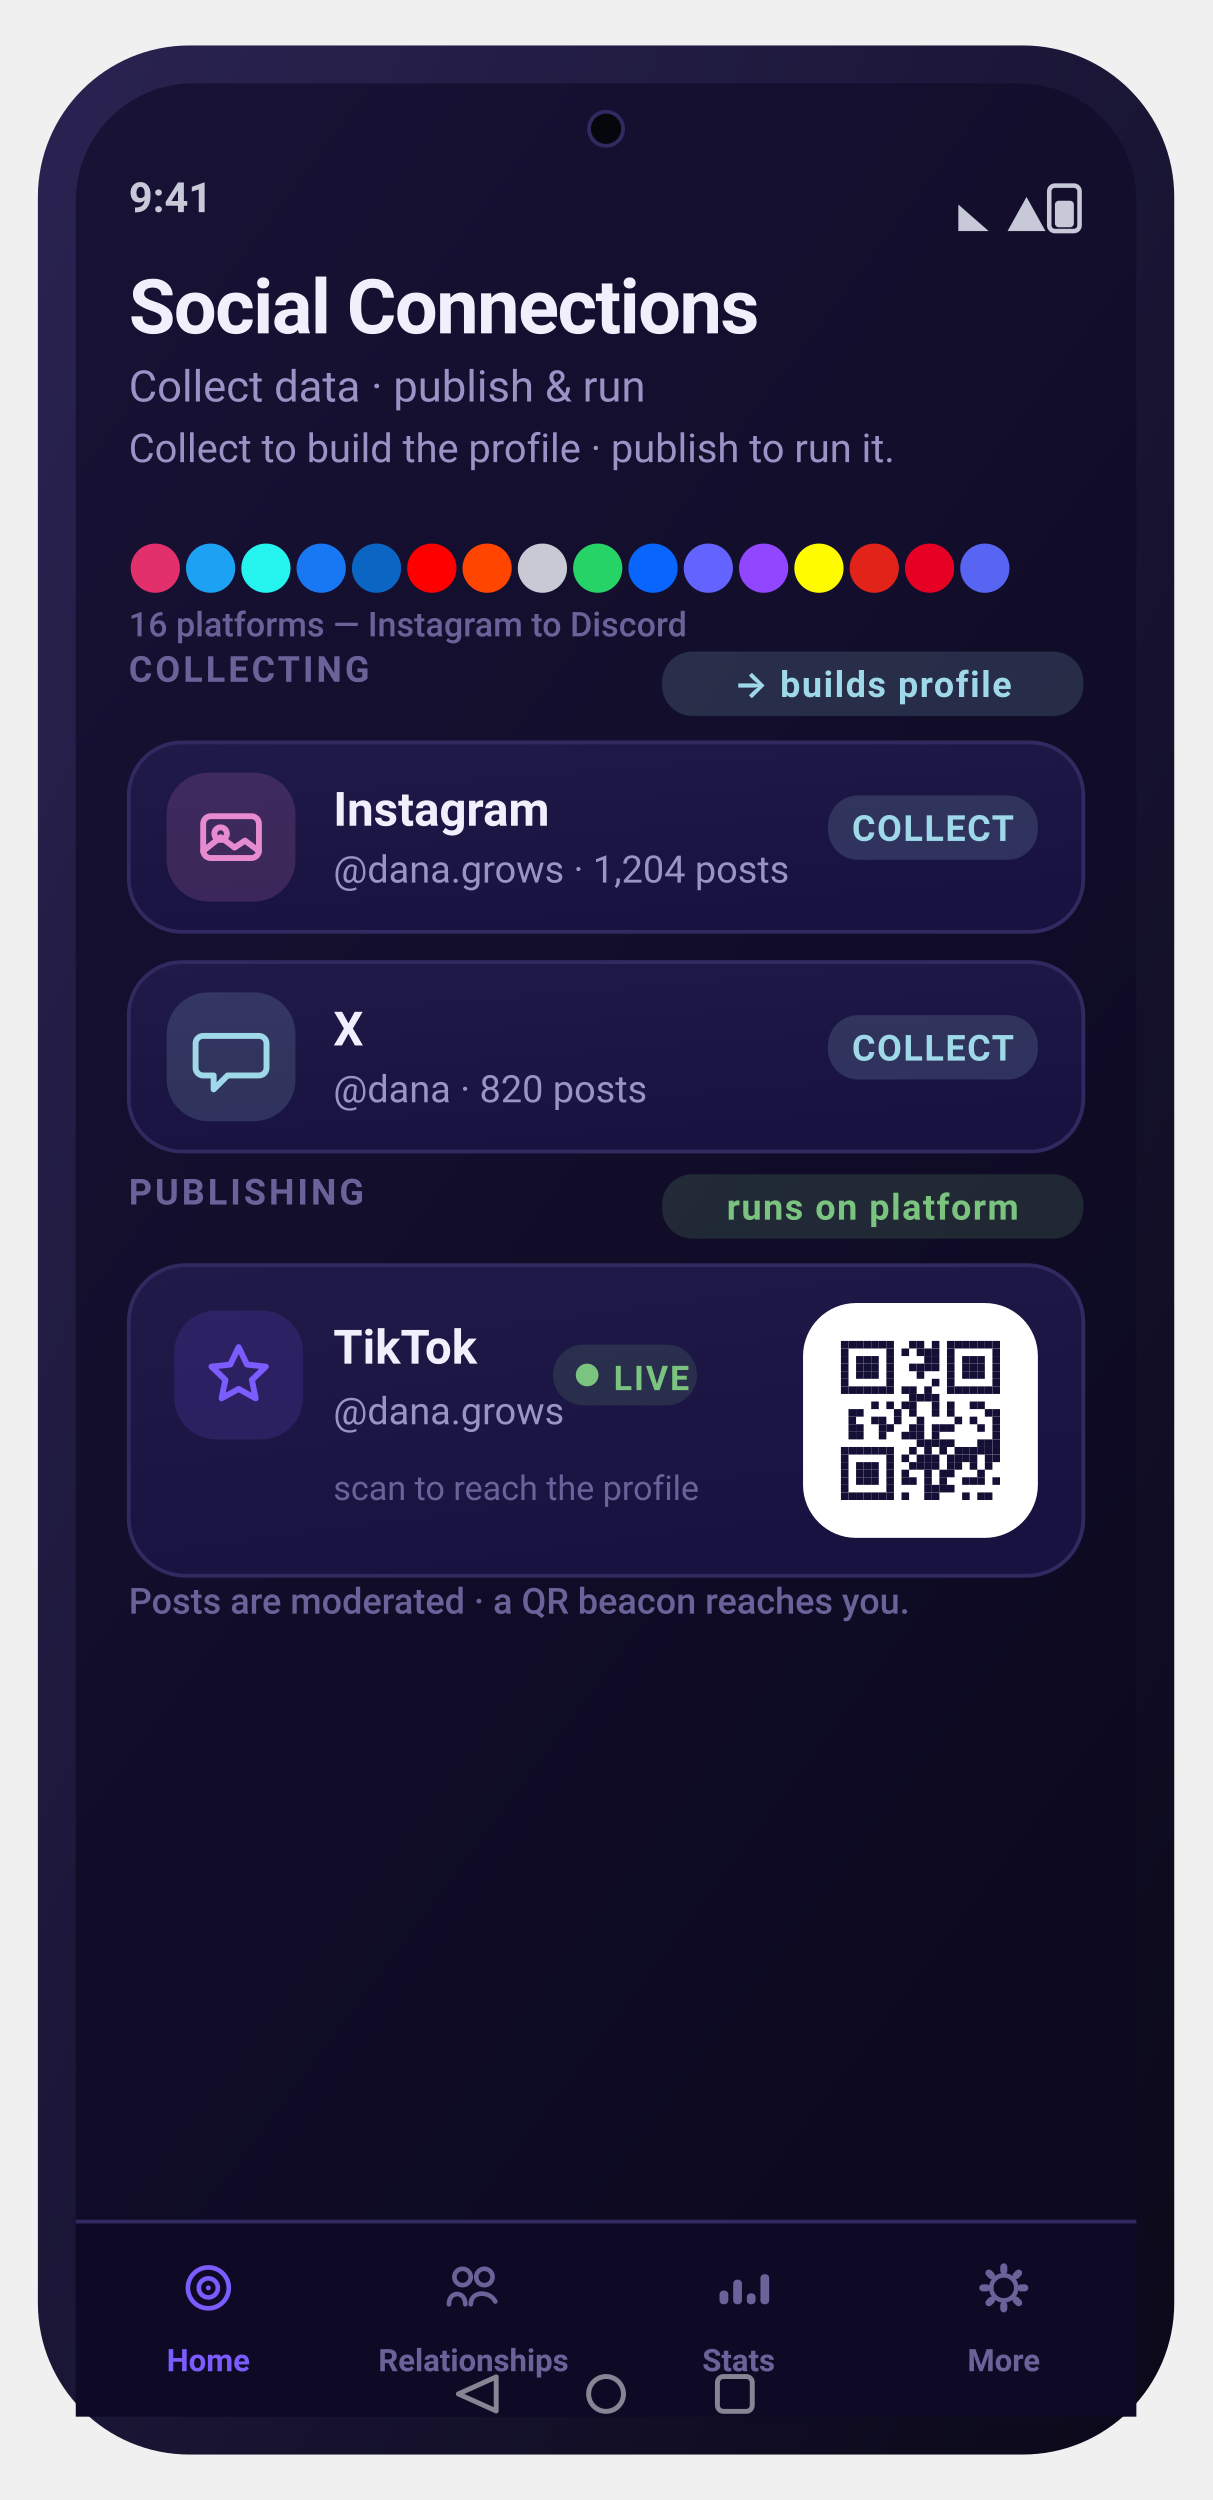
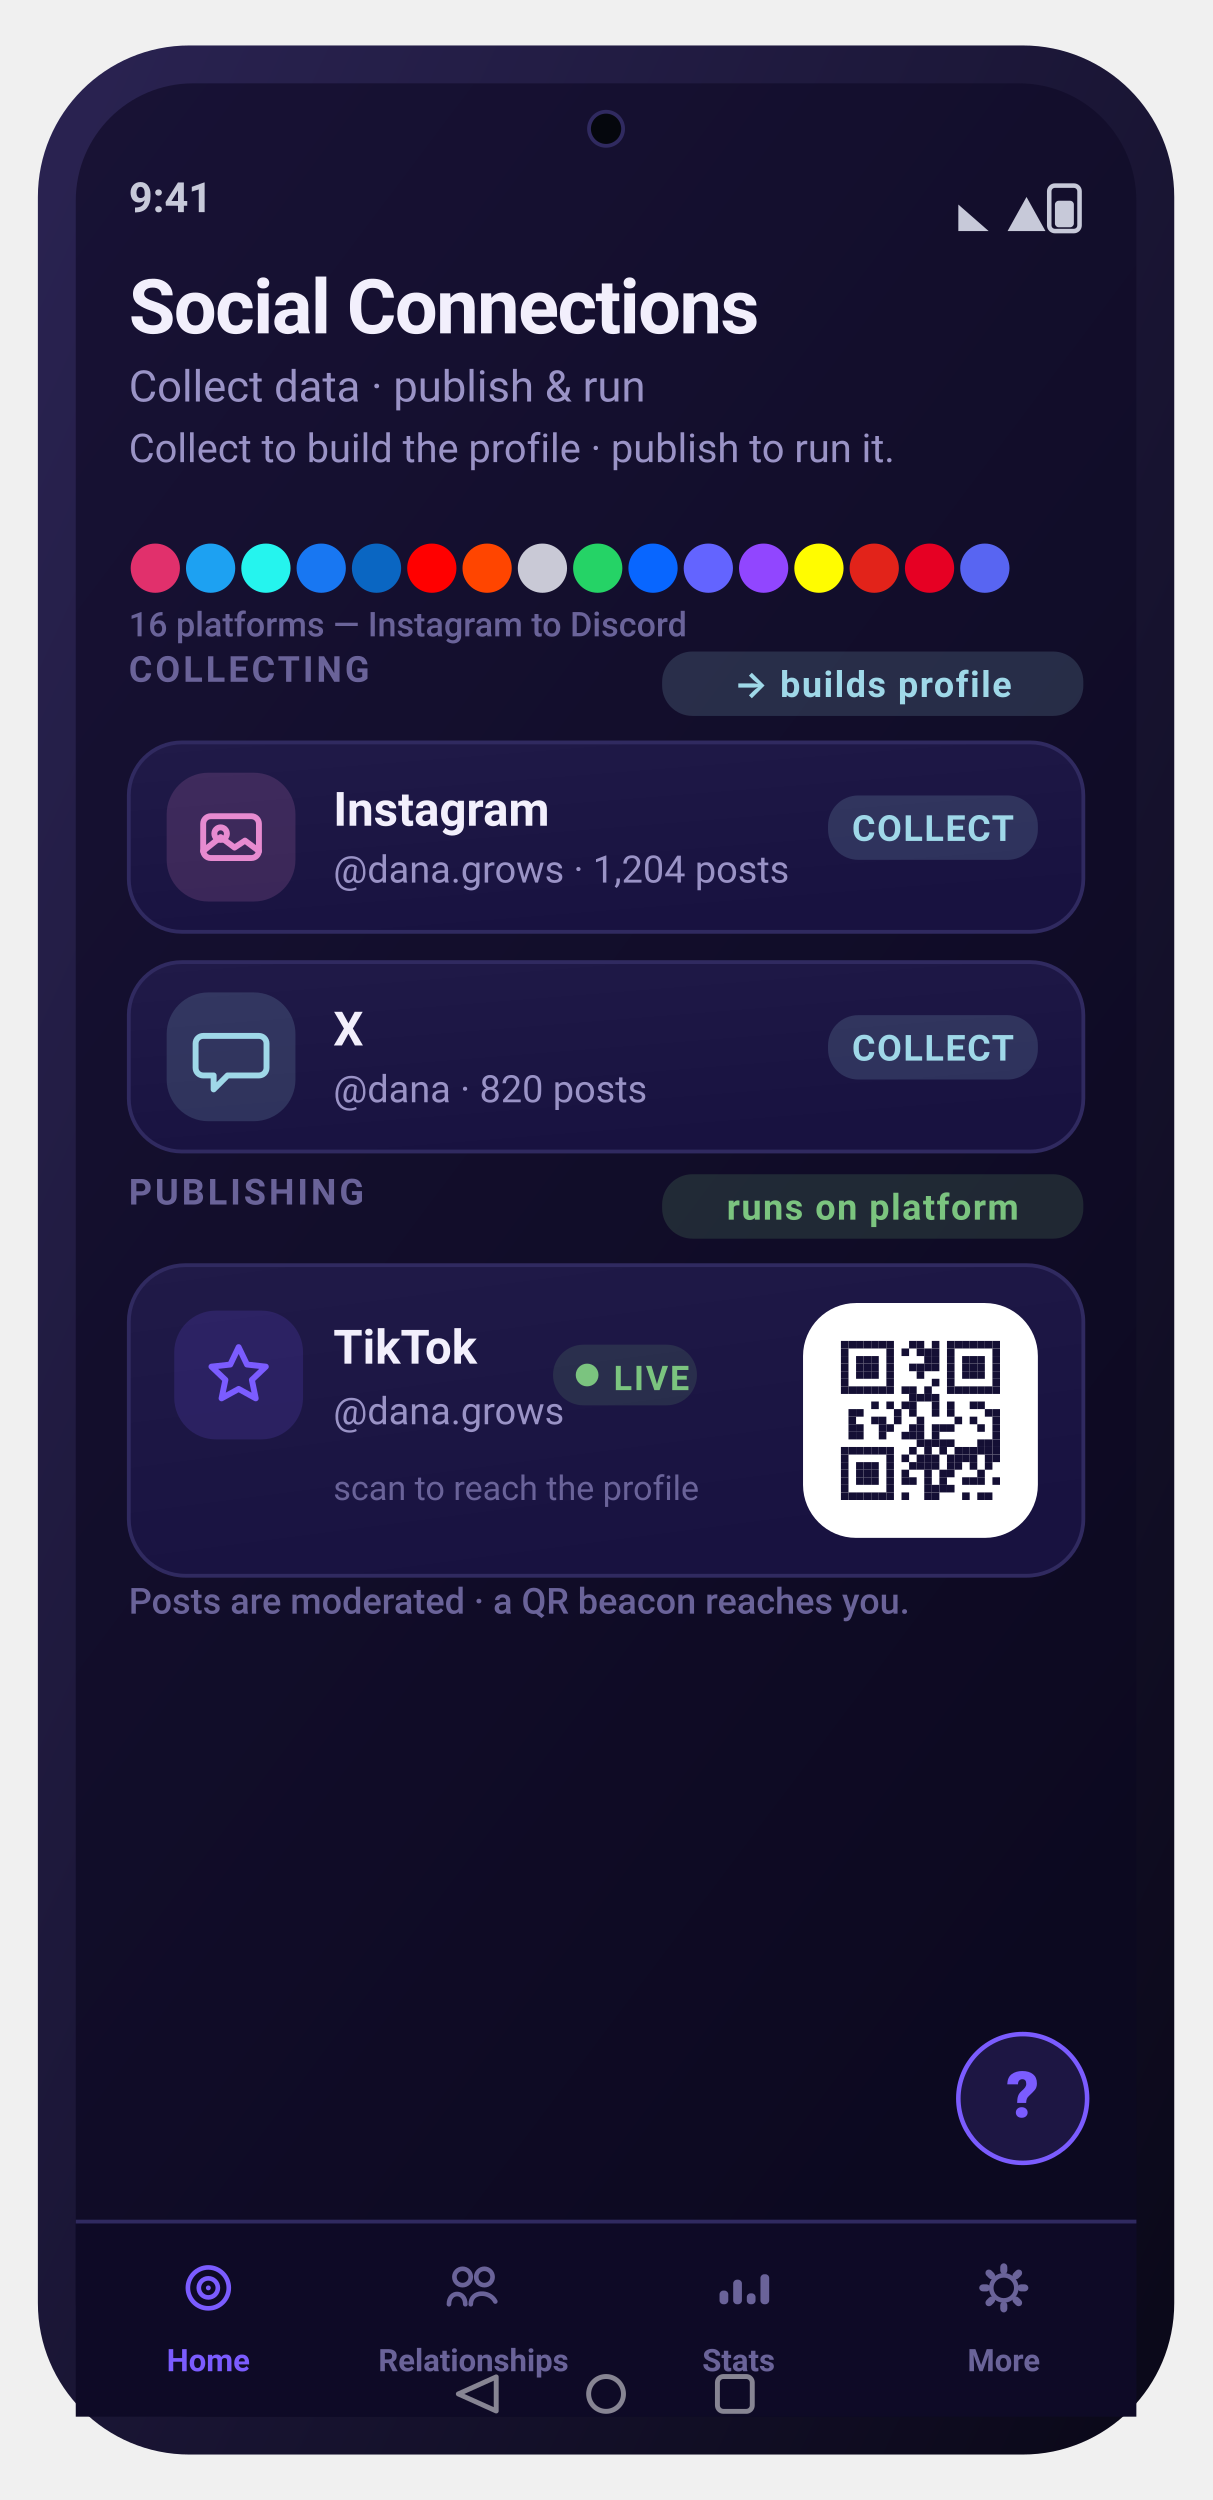
<svg xmlns="http://www.w3.org/2000/svg" width="320" height="660" viewBox="0 0 320 660" role="img" aria-label="Social Connections screen">
  <defs>
    <linearGradient id="gScr" x1="0" y1="0" x2="0.6" y2="1">
      <stop offset="0" stop-color="#181235" />
      <stop offset="1" stop-color="#0c0920" />
    </linearGradient>
    <linearGradient id="gFrame" x1="0" y1="0" x2="1" y2="1">
      <stop offset="0" stop-color="#2a2352" />
      <stop offset="1" stop-color="#0a0818" />
    </linearGradient>
    <linearGradient id="gCard" x1="0" y1="0" x2="0.4" y2="1">
      <stop offset="0" stop-color="#201a48" />
      <stop offset="1" stop-color="#181240" />
    </linearGradient>
    <linearGradient id="gBrand" x1="0" y1="0" x2="1" y2="0">
      <stop offset="0" stop-color="#7b5cff" />
      <stop offset="1" stop-color="#9d7bff" />
    </linearGradient>
    <linearGradient id="gAmber" x1="0" y1="0" x2="1" y2="0">
      <stop offset="0" stop-color="#ffb84d" />
      <stop offset="1" stop-color="#ffd27a" />
    </linearGradient>
    <linearGradient id="mV" x1="0" y1="0" x2="1" y2="0">
      <stop offset="0" stop-color="#7b5cff" />
      <stop offset="1" stop-color="#9d7bff" />
    </linearGradient>
    <linearGradient id="mA" x1="0" y1="0" x2="1" y2="0">
      <stop offset="0" stop-color="#ffb84d" />
      <stop offset="1" stop-color="#ff9f45" />
    </linearGradient>
    <linearGradient id="mG" x1="0" y1="0" x2="1" y2="0">
      <stop offset="0" stop-color="#5fb87a" />
      <stop offset="1" stop-color="#7bc47f" />
    </linearGradient>
    <linearGradient id="mC" x1="0" y1="0" x2="1" y2="0">
      <stop offset="0" stop-color="#6bb6d6" />
      <stop offset="1" stop-color="#9fd8e8" />
    </linearGradient>
    <radialGradient id="orb" cx="36%" cy="30%" r="78%">
      <stop offset="0" stop-color="#d9ccff" />
      <stop offset="38%" stop-color="#7b5cff" />
      <stop offset="78%" stop-color="#3f3bc0" />
      <stop offset="100%" stop-color="#140f34" />
    </radialGradient>
    <radialGradient id="glow" cx="50%" cy="50%" r="50%">
      <stop offset="0" stop-color="#7b5cff" stop-opacity="0.5" />
      <stop offset="1" stop-color="#7b5cff" stop-opacity="0" />
    </radialGradient>
  </defs>
  <rect x="10.0" y="12.0" width="300.0" height="636.0" rx="40" fill="url(#gFrame)" />
  <rect x="20.0" y="22.0" width="280.0" height="616.0" rx="31" fill="url(#gScr)" />
  <circle cx="160.0" cy="34" r="4.5" fill="#05070d" />
  <circle cx="160.0" cy="34" r="4.5" fill="none" stroke="#302a60" stroke-width="1" />
  <text x="34.0" y="56.0" font-family="-apple-system,BlinkMacSystemFont,'SF Pro Display','SF Pro Text','Segoe UI',Roboto,system-ui,sans-serif" font-size="11" font-weight="600" fill="#c7c9d9" text-anchor="start">9:41</text>
  <rect x="277.0" y="49.0" width="8.0" height="12.0" rx="1.5" fill="none" stroke="#c7c9d9" stroke-width="1.2" />
  <rect x="278.5" y="53.0" width="5.0" height="7.0" rx="1" fill="#c7c9d9" />
  <path d="M266 61 L271 52 L276 61 Z" fill="#c7c9d9" />
  <path d="M253 61 L253 54 L261 61 Z" fill="#c7c9d9" />
  <text x="34.0" y="88.0" font-family="-apple-system,BlinkMacSystemFont,'SF Pro Display','SF Pro Text','Segoe UI',Roboto,system-ui,sans-serif" font-size="20" font-weight="700" fill="#f2effc" text-anchor="start" letter-spacing="-0.4">Social Connections</text>
  <text x="34.0" y="106.0" font-family="-apple-system,BlinkMacSystemFont,'SF Pro Display','SF Pro Text','Segoe UI',Roboto,system-ui,sans-serif" font-size="11.5" font-weight="400" fill="#9a93c6" text-anchor="start">Collect data · publish &amp; run</text>
  <text x="34.0" y="122.0" font-family="-apple-system,BlinkMacSystemFont,'SF Pro Display','SF Pro Text','Segoe UI',Roboto,system-ui,sans-serif" font-size="10.5" font-weight="400" fill="#9a93c6" text-anchor="start">Collect to build the profile · publish to run it.</text>
  <circle cx="41.0" cy="150" r="6.5" fill="#E1306C" />
  <circle cx="55.6" cy="150" r="6.5" fill="#1DA1F2" />
  <circle cx="70.2" cy="150" r="6.5" fill="#25F4EE" />
  <circle cx="84.8" cy="150" r="6.5" fill="#1877F2" />
  <circle cx="99.4" cy="150" r="6.5" fill="#0A66C2" />
  <circle cx="114.0" cy="150" r="6.5" fill="#FF0000" />
  <circle cx="128.6" cy="150" r="6.5" fill="#FF4500" />
  <circle cx="143.2" cy="150" r="6.5" fill="#c9c9d6" />
  <circle cx="157.8" cy="150" r="6.5" fill="#25D366" />
  <circle cx="172.4" cy="150" r="6.5" fill="#0866FF" />
  <circle cx="187.0" cy="150" r="6.5" fill="#6364FF" />
  <circle cx="201.6" cy="150" r="6.5" fill="#9146FF" />
  <circle cx="216.2" cy="150" r="6.5" fill="#FFFC00" />
  <circle cx="230.8" cy="150" r="6.5" fill="#E2231A" />
  <circle cx="245.4" cy="150" r="6.5" fill="#E60023" />
  <circle cx="260.0" cy="150" r="6.5" fill="#5865F2" />
  <text x="34.0" y="168.0" font-family="-apple-system,BlinkMacSystemFont,'SF Pro Display','SF Pro Text','Segoe UI',Roboto,system-ui,sans-serif" font-size="9" font-weight="500" fill="#6a6399" text-anchor="start">16 platforms — Instagram to Discord</text>
  <text x="34.0" y="180.0" font-family="-apple-system,BlinkMacSystemFont,'SF Pro Display','SF Pro Text','Segoe UI',Roboto,system-ui,sans-serif" font-size="9.5" font-weight="700" fill="#6a6399" text-anchor="start" letter-spacing="0.8">COLLECTING</text>
  <rect x="174.8" y="172.0" width="111.2" height="17.0" rx="8" fill="rgba(159,216,232,0.16)" />
  <text x="230.4" y="184.0" font-family="-apple-system,BlinkMacSystemFont,'SF Pro Display','SF Pro Text','Segoe UI',Roboto,system-ui,sans-serif" font-size="9.5" font-weight="700" fill="#9fd8e8" text-anchor="middle" letter-spacing="0.4">→ builds profile</text>
  <rect x="34.0" y="196.0" width="252.0" height="50.0" rx="14" fill="url(#gCard)" stroke="#302a60" stroke-width="1" />
  <rect x="44.0" y="204.0" width="34.0" height="34.0" rx="11" fill="rgba(231,139,208,0.16)" />
  <rect x="53.64" y="215.48" width="14.72" height="11.04" rx="2" fill="none" stroke="#e78bd0" stroke-width="1.56" stroke-linecap="round" stroke-linejoin="round" />
  <circle cx="58.24" cy="220.08" r="1.656" fill="none" stroke="#e78bd0" stroke-width="1.56" stroke-linecap="round" stroke-linejoin="round" />
  <path d="M53.64 224.68 l4.6 -3.68 3.68 2.76 2.76 -1.84 3.68 2.76" fill="none" stroke="#e78bd0" stroke-width="1.56" stroke-linecap="round" stroke-linejoin="round" />
  <text x="88.0" y="218.0" font-family="-apple-system,BlinkMacSystemFont,'SF Pro Display','SF Pro Text','Segoe UI',Roboto,system-ui,sans-serif" font-size="12.5" font-weight="650" fill="#f2effc" text-anchor="start">Instagram</text>
  <text x="88.0" y="233.0" font-family="-apple-system,BlinkMacSystemFont,'SF Pro Display','SF Pro Text','Segoe UI',Roboto,system-ui,sans-serif" font-size="10" font-weight="400" fill="#9a93c6" text-anchor="start">@dana.grows · 1,204 posts</text>
  <rect x="218.6" y="210.0" width="55.4" height="17.0" rx="8" fill="rgba(159,216,232,0.16)" />
  <text x="246.3" y="222.0" font-family="-apple-system,BlinkMacSystemFont,'SF Pro Display','SF Pro Text','Segoe UI',Roboto,system-ui,sans-serif" font-size="9.5" font-weight="700" fill="#9fd8e8" text-anchor="middle" letter-spacing="0.4">COLLECT</text>
  <rect x="34.0" y="254.0" width="252.0" height="50.0" rx="14" fill="url(#gCard)" stroke="#302a60" stroke-width="1" />
  <rect x="44.0" y="262.0" width="34.0" height="34.0" rx="11" fill="rgba(159,216,232,0.16)" />
  <path d="M53.64 273.48 h14.72 a2 2 0 0 1 2 2 v6.44 a2 2 0 0 1 -2 2 h-8.28 l-3.68 3.68 v-3.68 h-2.76 a2 2 0 0 1 -2 -2 v-6.44 a2 2 0 0 1 2 -2 Z" fill="none" stroke="#9fd8e8" stroke-width="1.56" stroke-linecap="round" stroke-linejoin="round" />
  <text x="88.0" y="276.0" font-family="-apple-system,BlinkMacSystemFont,'SF Pro Display','SF Pro Text','Segoe UI',Roboto,system-ui,sans-serif" font-size="12.5" font-weight="650" fill="#f2effc" text-anchor="start">X</text>
  <text x="88.0" y="291.0" font-family="-apple-system,BlinkMacSystemFont,'SF Pro Display','SF Pro Text','Segoe UI',Roboto,system-ui,sans-serif" font-size="10" font-weight="400" fill="#9a93c6" text-anchor="start">@dana · 820 posts</text>
  <rect x="218.6" y="268.0" width="55.4" height="17.0" rx="8" fill="rgba(159,216,232,0.16)" />
  <text x="246.3" y="280.0" font-family="-apple-system,BlinkMacSystemFont,'SF Pro Display','SF Pro Text','Segoe UI',Roboto,system-ui,sans-serif" font-size="9.5" font-weight="700" fill="#9fd8e8" text-anchor="middle" letter-spacing="0.4">COLLECT</text>
  <text x="34.0" y="318.0" font-family="-apple-system,BlinkMacSystemFont,'SF Pro Display','SF Pro Text','Segoe UI',Roboto,system-ui,sans-serif" font-size="9.5" font-weight="700" fill="#6a6399" text-anchor="start" letter-spacing="0.8">PUBLISHING</text>
  <rect x="174.8" y="310.0" width="111.2" height="17.0" rx="8" fill="rgba(123,196,127,0.16)" />
  <text x="230.4" y="322.0" font-family="-apple-system,BlinkMacSystemFont,'SF Pro Display','SF Pro Text','Segoe UI',Roboto,system-ui,sans-serif" font-size="9.5" font-weight="700" fill="#7bc47f" text-anchor="middle" letter-spacing="0.4">runs on platform</text>
  <rect x="34.0" y="334.0" width="252.0" height="82.0" rx="15" fill="url(#gCard)" stroke="#302a60" stroke-width="1" />
  <rect x="46.0" y="346.0" width="34.0" height="34.0" rx="11" fill="rgba(123,92,255,0.16)" />
  <path d="M63 355.64 l2.208 4.6 4.968 0.552 -3.68 3.496 1.012 4.876 -4.508 -2.484 -4.508 2.484 1.012 -4.876 -3.68 -3.496 4.968 -0.552 Z" fill="none" stroke="#7b5cff" stroke-width="1.56" stroke-linecap="round" stroke-linejoin="round" />
  <text x="88.0" y="360.0" font-family="-apple-system,BlinkMacSystemFont,'SF Pro Display','SF Pro Text','Segoe UI',Roboto,system-ui,sans-serif" font-size="12.5" font-weight="650" fill="#f2effc" text-anchor="start">TikTok</text>
  <text x="88.0" y="376.0" font-family="-apple-system,BlinkMacSystemFont,'SF Pro Display','SF Pro Text','Segoe UI',Roboto,system-ui,sans-serif" font-size="10" font-weight="400" fill="#9a93c6" text-anchor="start">@dana.grows</text>
  <rect x="146.0" y="355.0" width="38.0" height="16.0" rx="8" fill="rgba(123,196,127,0.14)" />
  <circle cx="155.0" cy="363" r="3" fill="#7bc47f" />
  <text x="162.0" y="367.0" font-family="-apple-system,BlinkMacSystemFont,'SF Pro Display','SF Pro Text','Segoe UI',Roboto,system-ui,sans-serif" font-size="9" font-weight="700" fill="#7bc47f" text-anchor="start" letter-spacing="0.5">LIVE</text>
  <text x="88.0" y="396.0" font-family="-apple-system,BlinkMacSystemFont,'SF Pro Display','SF Pro Text','Segoe UI',Roboto,system-ui,sans-serif" font-size="9" font-weight="400" fill="#6a6399" text-anchor="start">scan to reach the profile</text>
  <rect x="212.0" y="344.0" width="62.0" height="62.0" rx="14" fill="#ffffff" />
  <rect x="240.0" y="354.0" width="2.0" height="2.0" rx="0" fill="#140f34" />
  <rect x="242.0" y="354.0" width="2.0" height="2.0" rx="0" fill="#140f34" />
  <rect x="246.0" y="354.0" width="2.0" height="2.0" rx="0" fill="#140f34" />
  <rect x="238.0" y="356.0" width="2.0" height="2.0" rx="0" fill="#140f34" />
  <rect x="242.0" y="356.0" width="2.0" height="2.0" rx="0" fill="#140f34" />
  <rect x="244.0" y="356.0" width="2.0" height="2.0" rx="0" fill="#140f34" />
  <rect x="246.0" y="356.0" width="2.0" height="2.0" rx="0" fill="#140f34" />
  <rect x="244.0" y="358.0" width="2.0" height="2.0" rx="0" fill="#140f34" />
  <rect x="246.0" y="358.0" width="2.0" height="2.0" rx="0" fill="#140f34" />
  <rect x="240.0" y="360.0" width="2.0" height="2.0" rx="0" fill="#140f34" />
  <rect x="242.0" y="360.0" width="2.0" height="2.0" rx="0" fill="#140f34" />
  <rect x="244.0" y="360.0" width="2.0" height="2.0" rx="0" fill="#140f34" />
  <rect x="246.0" y="360.0" width="2.0" height="2.0" rx="0" fill="#140f34" />
  <rect x="242.0" y="362.0" width="2.0" height="2.0" rx="0" fill="#140f34" />
  <rect x="246.0" y="364.0" width="2.0" height="2.0" rx="0" fill="#140f34" />
  <rect x="238.0" y="366.0" width="2.0" height="2.0" rx="0" fill="#140f34" />
  <rect x="240.0" y="366.0" width="2.0" height="2.0" rx="0" fill="#140f34" />
  <rect x="244.0" y="366.0" width="2.0" height="2.0" rx="0" fill="#140f34" />
  <rect x="240.0" y="368.0" width="2.0" height="2.0" rx="0" fill="#140f34" />
  <rect x="242.0" y="368.0" width="2.0" height="2.0" rx="0" fill="#140f34" />
  <rect x="244.0" y="368.0" width="2.0" height="2.0" rx="0" fill="#140f34" />
  <rect x="246.0" y="368.0" width="2.0" height="2.0" rx="0" fill="#140f34" />
  <rect x="230.0" y="370.0" width="2.0" height="2.0" rx="0" fill="#140f34" />
  <rect x="234.0" y="370.0" width="2.0" height="2.0" rx="0" fill="#140f34" />
  <rect x="238.0" y="370.0" width="2.0" height="2.0" rx="0" fill="#140f34" />
  <rect x="240.0" y="370.0" width="2.0" height="2.0" rx="0" fill="#140f34" />
  <rect x="246.0" y="370.0" width="2.0" height="2.0" rx="0" fill="#140f34" />
  <rect x="250.0" y="370.0" width="2.0" height="2.0" rx="0" fill="#140f34" />
  <rect x="256.0" y="370.0" width="2.0" height="2.0" rx="0" fill="#140f34" />
  <rect x="258.0" y="370.0" width="2.0" height="2.0" rx="0" fill="#140f34" />
  <rect x="224.0" y="372.0" width="2.0" height="2.0" rx="0" fill="#140f34" />
  <rect x="226.0" y="372.0" width="2.0" height="2.0" rx="0" fill="#140f34" />
  <rect x="236.0" y="372.0" width="2.0" height="2.0" rx="0" fill="#140f34" />
  <rect x="240.0" y="372.0" width="2.0" height="2.0" rx="0" fill="#140f34" />
  <rect x="246.0" y="372.0" width="2.0" height="2.0" rx="0" fill="#140f34" />
  <rect x="250.0" y="372.0" width="2.0" height="2.0" rx="0" fill="#140f34" />
  <rect x="260.0" y="372.0" width="2.0" height="2.0" rx="0" fill="#140f34" />
  <rect x="262.0" y="372.0" width="2.0" height="2.0" rx="0" fill="#140f34" />
  <rect x="224.0" y="374.0" width="2.0" height="2.0" rx="0" fill="#140f34" />
  <rect x="230.0" y="374.0" width="2.0" height="2.0" rx="0" fill="#140f34" />
  <rect x="232.0" y="374.0" width="2.0" height="2.0" rx="0" fill="#140f34" />
  <rect x="236.0" y="374.0" width="2.0" height="2.0" rx="0" fill="#140f34" />
  <rect x="242.0" y="374.0" width="2.0" height="2.0" rx="0" fill="#140f34" />
  <rect x="252.0" y="374.0" width="2.0" height="2.0" rx="0" fill="#140f34" />
  <rect x="256.0" y="374.0" width="2.0" height="2.0" rx="0" fill="#140f34" />
  <rect x="262.0" y="374.0" width="2.0" height="2.0" rx="0" fill="#140f34" />
  <rect x="224.0" y="376.0" width="2.0" height="2.0" rx="0" fill="#140f34" />
  <rect x="226.0" y="376.0" width="2.0" height="2.0" rx="0" fill="#140f34" />
  <rect x="232.0" y="376.0" width="2.0" height="2.0" rx="0" fill="#140f34" />
  <rect x="234.0" y="376.0" width="2.0" height="2.0" rx="0" fill="#140f34" />
  <rect x="240.0" y="376.0" width="2.0" height="2.0" rx="0" fill="#140f34" />
  <rect x="242.0" y="376.0" width="2.0" height="2.0" rx="0" fill="#140f34" />
  <rect x="246.0" y="376.0" width="2.0" height="2.0" rx="0" fill="#140f34" />
  <rect x="248.0" y="376.0" width="2.0" height="2.0" rx="0" fill="#140f34" />
  <rect x="250.0" y="376.0" width="2.0" height="2.0" rx="0" fill="#140f34" />
  <rect x="258.0" y="376.0" width="2.0" height="2.0" rx="0" fill="#140f34" />
  <rect x="262.0" y="376.0" width="2.0" height="2.0" rx="0" fill="#140f34" />
  <rect x="224.0" y="378.0" width="2.0" height="2.0" rx="0" fill="#140f34" />
  <rect x="226.0" y="378.0" width="2.0" height="2.0" rx="0" fill="#140f34" />
  <rect x="232.0" y="378.0" width="2.0" height="2.0" rx="0" fill="#140f34" />
  <rect x="238.0" y="378.0" width="2.0" height="2.0" rx="0" fill="#140f34" />
  <rect x="240.0" y="378.0" width="2.0" height="2.0" rx="0" fill="#140f34" />
  <rect x="242.0" y="378.0" width="2.0" height="2.0" rx="0" fill="#140f34" />
  <rect x="246.0" y="378.0" width="2.0" height="2.0" rx="0" fill="#140f34" />
  <rect x="262.0" y="378.0" width="2.0" height="2.0" rx="0" fill="#140f34" />
  <rect x="242.0" y="380.0" width="2.0" height="2.0" rx="0" fill="#140f34" />
  <rect x="244.0" y="380.0" width="2.0" height="2.0" rx="0" fill="#140f34" />
  <rect x="246.0" y="380.0" width="2.0" height="2.0" rx="0" fill="#140f34" />
  <rect x="248.0" y="380.0" width="2.0" height="2.0" rx="0" fill="#140f34" />
  <rect x="250.0" y="380.0" width="2.0" height="2.0" rx="0" fill="#140f34" />
  <rect x="258.0" y="380.0" width="2.0" height="2.0" rx="0" fill="#140f34" />
  <rect x="260.0" y="380.0" width="2.0" height="2.0" rx="0" fill="#140f34" />
  <rect x="262.0" y="380.0" width="2.0" height="2.0" rx="0" fill="#140f34" />
  <rect x="240.0" y="382.0" width="2.0" height="2.0" rx="0" fill="#140f34" />
  <rect x="244.0" y="382.0" width="2.0" height="2.0" rx="0" fill="#140f34" />
  <rect x="248.0" y="382.0" width="2.0" height="2.0" rx="0" fill="#140f34" />
  <rect x="252.0" y="382.0" width="2.0" height="2.0" rx="0" fill="#140f34" />
  <rect x="254.0" y="382.0" width="2.0" height="2.0" rx="0" fill="#140f34" />
  <rect x="256.0" y="382.0" width="2.0" height="2.0" rx="0" fill="#140f34" />
  <rect x="258.0" y="382.0" width="2.0" height="2.0" rx="0" fill="#140f34" />
  <rect x="260.0" y="382.0" width="2.0" height="2.0" rx="0" fill="#140f34" />
  <rect x="262.0" y="382.0" width="2.0" height="2.0" rx="0" fill="#140f34" />
  <rect x="238.0" y="384.0" width="2.0" height="2.0" rx="0" fill="#140f34" />
  <rect x="242.0" y="384.0" width="2.0" height="2.0" rx="0" fill="#140f34" />
  <rect x="244.0" y="384.0" width="2.0" height="2.0" rx="0" fill="#140f34" />
  <rect x="246.0" y="384.0" width="2.0" height="2.0" rx="0" fill="#140f34" />
  <rect x="250.0" y="384.0" width="2.0" height="2.0" rx="0" fill="#140f34" />
  <rect x="252.0" y="384.0" width="2.0" height="2.0" rx="0" fill="#140f34" />
  <rect x="254.0" y="384.0" width="2.0" height="2.0" rx="0" fill="#140f34" />
  <rect x="256.0" y="384.0" width="2.0" height="2.0" rx="0" fill="#140f34" />
  <rect x="260.0" y="384.0" width="2.0" height="2.0" rx="0" fill="#140f34" />
  <rect x="262.0" y="384.0" width="2.0" height="2.0" rx="0" fill="#140f34" />
  <rect x="240.0" y="386.0" width="2.0" height="2.0" rx="0" fill="#140f34" />
  <rect x="242.0" y="386.0" width="2.0" height="2.0" rx="0" fill="#140f34" />
  <rect x="244.0" y="386.0" width="2.0" height="2.0" rx="0" fill="#140f34" />
  <rect x="246.0" y="386.0" width="2.0" height="2.0" rx="0" fill="#140f34" />
  <rect x="250.0" y="386.0" width="2.0" height="2.0" rx="0" fill="#140f34" />
  <rect x="252.0" y="386.0" width="2.0" height="2.0" rx="0" fill="#140f34" />
  <rect x="256.0" y="386.0" width="2.0" height="2.0" rx="0" fill="#140f34" />
  <rect x="260.0" y="386.0" width="2.0" height="2.0" rx="0" fill="#140f34" />
  <rect x="238.0" y="388.0" width="2.0" height="2.0" rx="0" fill="#140f34" />
  <rect x="244.0" y="388.0" width="2.0" height="2.0" rx="0" fill="#140f34" />
  <rect x="248.0" y="388.0" width="2.0" height="2.0" rx="0" fill="#140f34" />
  <rect x="250.0" y="388.0" width="2.0" height="2.0" rx="0" fill="#140f34" />
  <rect x="258.0" y="388.0" width="2.0" height="2.0" rx="0" fill="#140f34" />
  <rect x="238.0" y="390.0" width="2.0" height="2.0" rx="0" fill="#140f34" />
  <rect x="240.0" y="390.0" width="2.0" height="2.0" rx="0" fill="#140f34" />
  <rect x="244.0" y="390.0" width="2.0" height="2.0" rx="0" fill="#140f34" />
  <rect x="248.0" y="390.0" width="2.0" height="2.0" rx="0" fill="#140f34" />
  <rect x="254.0" y="390.0" width="2.0" height="2.0" rx="0" fill="#140f34" />
  <rect x="256.0" y="390.0" width="2.0" height="2.0" rx="0" fill="#140f34" />
  <rect x="258.0" y="390.0" width="2.0" height="2.0" rx="0" fill="#140f34" />
  <rect x="262.0" y="390.0" width="2.0" height="2.0" rx="0" fill="#140f34" />
  <rect x="244.0" y="392.0" width="2.0" height="2.0" rx="0" fill="#140f34" />
  <rect x="246.0" y="392.0" width="2.0" height="2.0" rx="0" fill="#140f34" />
  <rect x="248.0" y="392.0" width="2.0" height="2.0" rx="0" fill="#140f34" />
  <rect x="250.0" y="392.0" width="2.0" height="2.0" rx="0" fill="#140f34" />
  <rect x="238.0" y="394.0" width="2.0" height="2.0" rx="0" fill="#140f34" />
  <rect x="244.0" y="394.0" width="2.0" height="2.0" rx="0" fill="#140f34" />
  <rect x="246.0" y="394.0" width="2.0" height="2.0" rx="0" fill="#140f34" />
  <rect x="254.0" y="394.0" width="2.0" height="2.0" rx="0" fill="#140f34" />
  <rect x="258.0" y="394.0" width="2.0" height="2.0" rx="0" fill="#140f34" />
  <rect x="260.0" y="394.0" width="2.0" height="2.0" rx="0" fill="#140f34" />
  <rect x="222.0" y="354.0" width="2.0" height="2.0" rx="0" fill="#140f34" />
  <rect x="224.0" y="354.0" width="2.0" height="2.0" rx="0" fill="#140f34" />
  <rect x="226.0" y="354.0" width="2.0" height="2.0" rx="0" fill="#140f34" />
  <rect x="228.0" y="354.0" width="2.0" height="2.0" rx="0" fill="#140f34" />
  <rect x="230.0" y="354.0" width="2.0" height="2.0" rx="0" fill="#140f34" />
  <rect x="232.0" y="354.0" width="2.0" height="2.0" rx="0" fill="#140f34" />
  <rect x="234.0" y="354.0" width="2.0" height="2.0" rx="0" fill="#140f34" />
  <rect x="222.0" y="356.0" width="2.0" height="2.0" rx="0" fill="#140f34" />
  <rect x="234.0" y="356.0" width="2.0" height="2.0" rx="0" fill="#140f34" />
  <rect x="222.0" y="358.0" width="2.0" height="2.0" rx="0" fill="#140f34" />
  <rect x="226.0" y="358.0" width="2.0" height="2.0" rx="0" fill="#140f34" />
  <rect x="228.0" y="358.0" width="2.0" height="2.0" rx="0" fill="#140f34" />
  <rect x="230.0" y="358.0" width="2.0" height="2.0" rx="0" fill="#140f34" />
  <rect x="234.0" y="358.0" width="2.0" height="2.0" rx="0" fill="#140f34" />
  <rect x="222.0" y="360.0" width="2.0" height="2.0" rx="0" fill="#140f34" />
  <rect x="226.0" y="360.0" width="2.0" height="2.0" rx="0" fill="#140f34" />
  <rect x="228.0" y="360.0" width="2.0" height="2.0" rx="0" fill="#140f34" />
  <rect x="230.0" y="360.0" width="2.0" height="2.0" rx="0" fill="#140f34" />
  <rect x="234.0" y="360.0" width="2.0" height="2.0" rx="0" fill="#140f34" />
  <rect x="222.0" y="362.0" width="2.0" height="2.0" rx="0" fill="#140f34" />
  <rect x="226.0" y="362.0" width="2.0" height="2.0" rx="0" fill="#140f34" />
  <rect x="228.0" y="362.0" width="2.0" height="2.0" rx="0" fill="#140f34" />
  <rect x="230.0" y="362.0" width="2.0" height="2.0" rx="0" fill="#140f34" />
  <rect x="234.0" y="362.0" width="2.0" height="2.0" rx="0" fill="#140f34" />
  <rect x="222.0" y="364.0" width="2.0" height="2.0" rx="0" fill="#140f34" />
  <rect x="234.0" y="364.0" width="2.0" height="2.0" rx="0" fill="#140f34" />
  <rect x="222.0" y="366.0" width="2.0" height="2.0" rx="0" fill="#140f34" />
  <rect x="224.0" y="366.0" width="2.0" height="2.0" rx="0" fill="#140f34" />
  <rect x="226.0" y="366.0" width="2.0" height="2.0" rx="0" fill="#140f34" />
  <rect x="228.0" y="366.0" width="2.0" height="2.0" rx="0" fill="#140f34" />
  <rect x="230.0" y="366.0" width="2.0" height="2.0" rx="0" fill="#140f34" />
  <rect x="232.0" y="366.0" width="2.0" height="2.0" rx="0" fill="#140f34" />
  <rect x="234.0" y="366.0" width="2.0" height="2.0" rx="0" fill="#140f34" />
  <rect x="250.0" y="354.0" width="2.0" height="2.0" rx="0" fill="#140f34" />
  <rect x="252.0" y="354.0" width="2.0" height="2.0" rx="0" fill="#140f34" />
  <rect x="254.0" y="354.0" width="2.0" height="2.0" rx="0" fill="#140f34" />
  <rect x="256.0" y="354.0" width="2.0" height="2.0" rx="0" fill="#140f34" />
  <rect x="258.0" y="354.0" width="2.0" height="2.0" rx="0" fill="#140f34" />
  <rect x="260.0" y="354.0" width="2.0" height="2.0" rx="0" fill="#140f34" />
  <rect x="262.0" y="354.0" width="2.0" height="2.0" rx="0" fill="#140f34" />
  <rect x="250.0" y="356.0" width="2.0" height="2.0" rx="0" fill="#140f34" />
  <rect x="262.0" y="356.0" width="2.0" height="2.0" rx="0" fill="#140f34" />
  <rect x="250.0" y="358.0" width="2.0" height="2.0" rx="0" fill="#140f34" />
  <rect x="254.0" y="358.0" width="2.0" height="2.0" rx="0" fill="#140f34" />
  <rect x="256.0" y="358.0" width="2.0" height="2.0" rx="0" fill="#140f34" />
  <rect x="258.0" y="358.0" width="2.0" height="2.0" rx="0" fill="#140f34" />
  <rect x="262.0" y="358.0" width="2.0" height="2.0" rx="0" fill="#140f34" />
  <rect x="250.0" y="360.0" width="2.0" height="2.0" rx="0" fill="#140f34" />
  <rect x="254.0" y="360.0" width="2.0" height="2.0" rx="0" fill="#140f34" />
  <rect x="256.0" y="360.0" width="2.0" height="2.0" rx="0" fill="#140f34" />
  <rect x="258.0" y="360.0" width="2.0" height="2.0" rx="0" fill="#140f34" />
  <rect x="262.0" y="360.0" width="2.0" height="2.0" rx="0" fill="#140f34" />
  <rect x="250.0" y="362.0" width="2.0" height="2.0" rx="0" fill="#140f34" />
  <rect x="254.0" y="362.0" width="2.0" height="2.0" rx="0" fill="#140f34" />
  <rect x="256.0" y="362.0" width="2.0" height="2.0" rx="0" fill="#140f34" />
  <rect x="258.0" y="362.0" width="2.0" height="2.0" rx="0" fill="#140f34" />
  <rect x="262.0" y="362.0" width="2.0" height="2.0" rx="0" fill="#140f34" />
  <rect x="250.0" y="364.0" width="2.0" height="2.0" rx="0" fill="#140f34" />
  <rect x="262.0" y="364.0" width="2.0" height="2.0" rx="0" fill="#140f34" />
  <rect x="250.0" y="366.0" width="2.0" height="2.0" rx="0" fill="#140f34" />
  <rect x="252.0" y="366.0" width="2.0" height="2.0" rx="0" fill="#140f34" />
  <rect x="254.0" y="366.0" width="2.0" height="2.0" rx="0" fill="#140f34" />
  <rect x="256.0" y="366.0" width="2.0" height="2.0" rx="0" fill="#140f34" />
  <rect x="258.0" y="366.0" width="2.0" height="2.0" rx="0" fill="#140f34" />
  <rect x="260.0" y="366.0" width="2.0" height="2.0" rx="0" fill="#140f34" />
  <rect x="262.0" y="366.0" width="2.0" height="2.0" rx="0" fill="#140f34" />
  <rect x="222.0" y="382.0" width="2.0" height="2.0" rx="0" fill="#140f34" />
  <rect x="224.0" y="382.0" width="2.0" height="2.0" rx="0" fill="#140f34" />
  <rect x="226.0" y="382.0" width="2.0" height="2.0" rx="0" fill="#140f34" />
  <rect x="228.0" y="382.0" width="2.0" height="2.0" rx="0" fill="#140f34" />
  <rect x="230.0" y="382.0" width="2.0" height="2.0" rx="0" fill="#140f34" />
  <rect x="232.0" y="382.0" width="2.0" height="2.0" rx="0" fill="#140f34" />
  <rect x="234.0" y="382.0" width="2.0" height="2.0" rx="0" fill="#140f34" />
  <rect x="222.0" y="384.0" width="2.0" height="2.0" rx="0" fill="#140f34" />
  <rect x="234.0" y="384.0" width="2.0" height="2.0" rx="0" fill="#140f34" />
  <rect x="222.0" y="386.0" width="2.0" height="2.0" rx="0" fill="#140f34" />
  <rect x="226.0" y="386.0" width="2.0" height="2.0" rx="0" fill="#140f34" />
  <rect x="228.0" y="386.0" width="2.0" height="2.0" rx="0" fill="#140f34" />
  <rect x="230.0" y="386.0" width="2.0" height="2.0" rx="0" fill="#140f34" />
  <rect x="234.0" y="386.0" width="2.0" height="2.0" rx="0" fill="#140f34" />
  <rect x="222.0" y="388.0" width="2.0" height="2.0" rx="0" fill="#140f34" />
  <rect x="226.0" y="388.0" width="2.0" height="2.0" rx="0" fill="#140f34" />
  <rect x="228.0" y="388.0" width="2.0" height="2.0" rx="0" fill="#140f34" />
  <rect x="230.0" y="388.0" width="2.0" height="2.0" rx="0" fill="#140f34" />
  <rect x="234.0" y="388.0" width="2.0" height="2.0" rx="0" fill="#140f34" />
  <rect x="222.0" y="390.0" width="2.0" height="2.0" rx="0" fill="#140f34" />
  <rect x="226.0" y="390.0" width="2.0" height="2.0" rx="0" fill="#140f34" />
  <rect x="228.0" y="390.0" width="2.0" height="2.0" rx="0" fill="#140f34" />
  <rect x="230.0" y="390.0" width="2.0" height="2.0" rx="0" fill="#140f34" />
  <rect x="234.0" y="390.0" width="2.0" height="2.0" rx="0" fill="#140f34" />
  <rect x="222.0" y="392.0" width="2.0" height="2.0" rx="0" fill="#140f34" />
  <rect x="234.0" y="392.0" width="2.0" height="2.0" rx="0" fill="#140f34" />
  <rect x="222.0" y="394.0" width="2.0" height="2.0" rx="0" fill="#140f34" />
  <rect x="224.0" y="394.0" width="2.0" height="2.0" rx="0" fill="#140f34" />
  <rect x="226.0" y="394.0" width="2.0" height="2.0" rx="0" fill="#140f34" />
  <rect x="228.0" y="394.0" width="2.0" height="2.0" rx="0" fill="#140f34" />
  <rect x="230.0" y="394.0" width="2.0" height="2.0" rx="0" fill="#140f34" />
  <rect x="232.0" y="394.0" width="2.0" height="2.0" rx="0" fill="#140f34" />
  <rect x="234.0" y="394.0" width="2.0" height="2.0" rx="0" fill="#140f34" />
  <text x="34.0" y="426.0" font-family="-apple-system,BlinkMacSystemFont,'SF Pro Display','SF Pro Text','Segoe UI',Roboto,system-ui,sans-serif" font-size="9.5" font-weight="500" fill="#6a6399" text-anchor="start">Posts are moderated · a QR beacon reaches you.</text>
  <rect x="20.0" y="586.0" width="280.0" height="52.0" rx="0" fill="#0e0a26" />
  <rect x="20" y="586" width="280" height="1" fill="#302a60" />
  <circle cx="55.0" cy="604" r="5.4" fill="none" stroke="#7b5cff" stroke-width="1.22" stroke-linecap="round" stroke-linejoin="round" />
  <circle cx="55.0" cy="604" r="2.52" fill="none" stroke="#7b5cff" stroke-width="1.22" stroke-linecap="round" stroke-linejoin="round" />
  <circle cx="55.0" cy="604" r="0.648" fill="#7b5cff" />
  <text x="55.0" y="626.0" font-family="-apple-system,BlinkMacSystemFont,'SF Pro Display','SF Pro Text','Segoe UI',Roboto,system-ui,sans-serif" font-size="8.2" font-weight="600" fill="#7b5cff" text-anchor="middle">Home</text>
  <circle cx="122.12" cy="601.12" r="2.16" fill="none" stroke="#6a6399" stroke-width="1.22" stroke-linecap="round" stroke-linejoin="round" />
  <circle cx="127.88" cy="601.12" r="2.16" fill="none" stroke="#6a6399" stroke-width="1.22" stroke-linecap="round" stroke-linejoin="round" />
  <path d="M118.52 608.32 c0 -3.6 4.32 -3.6 4.32 0 M124.28 608.32 c0 -3.6 5.04 -3.6 6.48 -0.72" fill="none" stroke="#6a6399" stroke-width="1.22" stroke-linecap="round" stroke-linejoin="round" />
  <text x="125.0" y="626.0" font-family="-apple-system,BlinkMacSystemFont,'SF Pro Display','SF Pro Text','Segoe UI',Roboto,system-ui,sans-serif" font-size="8.2" font-weight="600" fill="#6a6399" text-anchor="middle">Relationships</text>
  <rect x="189.96" y="604.72" width="2.304" height="3.6" rx="1" fill="#6a6399" />
  <rect x="193.56" y="601.84" width="2.304" height="6.48" rx="1" fill="#6a6399" />
  <rect x="197.16" y="605.44" width="2.304" height="2.88" rx="1" fill="#6a6399" />
  <rect x="200.76" y="600.4" width="2.304" height="7.92" rx="1" fill="#6a6399" />
  <text x="195.0" y="626.0" font-family="-apple-system,BlinkMacSystemFont,'SF Pro Display','SF Pro Text','Segoe UI',Roboto,system-ui,sans-serif" font-size="8.2" font-weight="600" fill="#6a6399" text-anchor="middle">Stats</text>
  <rect x="264.064" y="597.52" width="1.872" height="2.88" rx="1" transform="rotate(0 265.0 604)" fill="#6a6399" />
  <rect x="264.064" y="597.52" width="1.872" height="2.88" rx="1" transform="rotate(45 265.0 604)" fill="#6a6399" />
  <rect x="264.064" y="597.52" width="1.872" height="2.88" rx="1" transform="rotate(90 265.0 604)" fill="#6a6399" />
  <rect x="264.064" y="597.52" width="1.872" height="2.88" rx="1" transform="rotate(135 265.0 604)" fill="#6a6399" />
  <rect x="264.064" y="597.52" width="1.872" height="2.88" rx="1" transform="rotate(180 265.0 604)" fill="#6a6399" />
  <rect x="264.064" y="597.52" width="1.872" height="2.88" rx="1" transform="rotate(225 265.0 604)" fill="#6a6399" />
  <rect x="264.064" y="597.52" width="1.872" height="2.88" rx="1" transform="rotate(270 265.0 604)" fill="#6a6399" />
  <rect x="264.064" y="597.52" width="1.872" height="2.88" rx="1" transform="rotate(315 265.0 604)" fill="#6a6399" />
  <circle cx="265.0" cy="604" r="3.312" fill="none" stroke="#6a6399" stroke-width="1.22" stroke-linecap="round" stroke-linejoin="round" />
  <text x="265.0" y="626.0" font-family="-apple-system,BlinkMacSystemFont,'SF Pro Display','SF Pro Text','Segoe UI',Roboto,system-ui,sans-serif" font-size="8.2" font-weight="600" fill="#6a6399" text-anchor="middle">More</text>
+   <circle cx="270" cy="554" r="17" fill="rgba(123,92,255,0.16)" stroke="#7b5cff" stroke-width="1.2" />
+   <text x="270.0" y="559.0" font-family="-apple-system,BlinkMacSystemFont,'SF Pro Display','SF Pro Text','Segoe UI',Roboto,system-ui,sans-serif" font-size="17" font-weight="800" fill="#7b5cff" text-anchor="middle">?</text>
  <path d="M131.0 627.5 L121.0 632 L131.0 636.5 Z" fill="none" stroke="rgba(255,255,255,0.5)" stroke-width="1.3" stroke-linejoin="round" />
  <circle cx="160.0" cy="632" r="4.6" fill="none" stroke="rgba(255,255,255,0.5)" stroke-width="1.3" />
  <rect x="189.4" y="627.4" width="9.2" height="9.2" rx="1.6" fill="none" stroke="rgba(255,255,255,0.5)" stroke-width="1.3" />
</svg>
